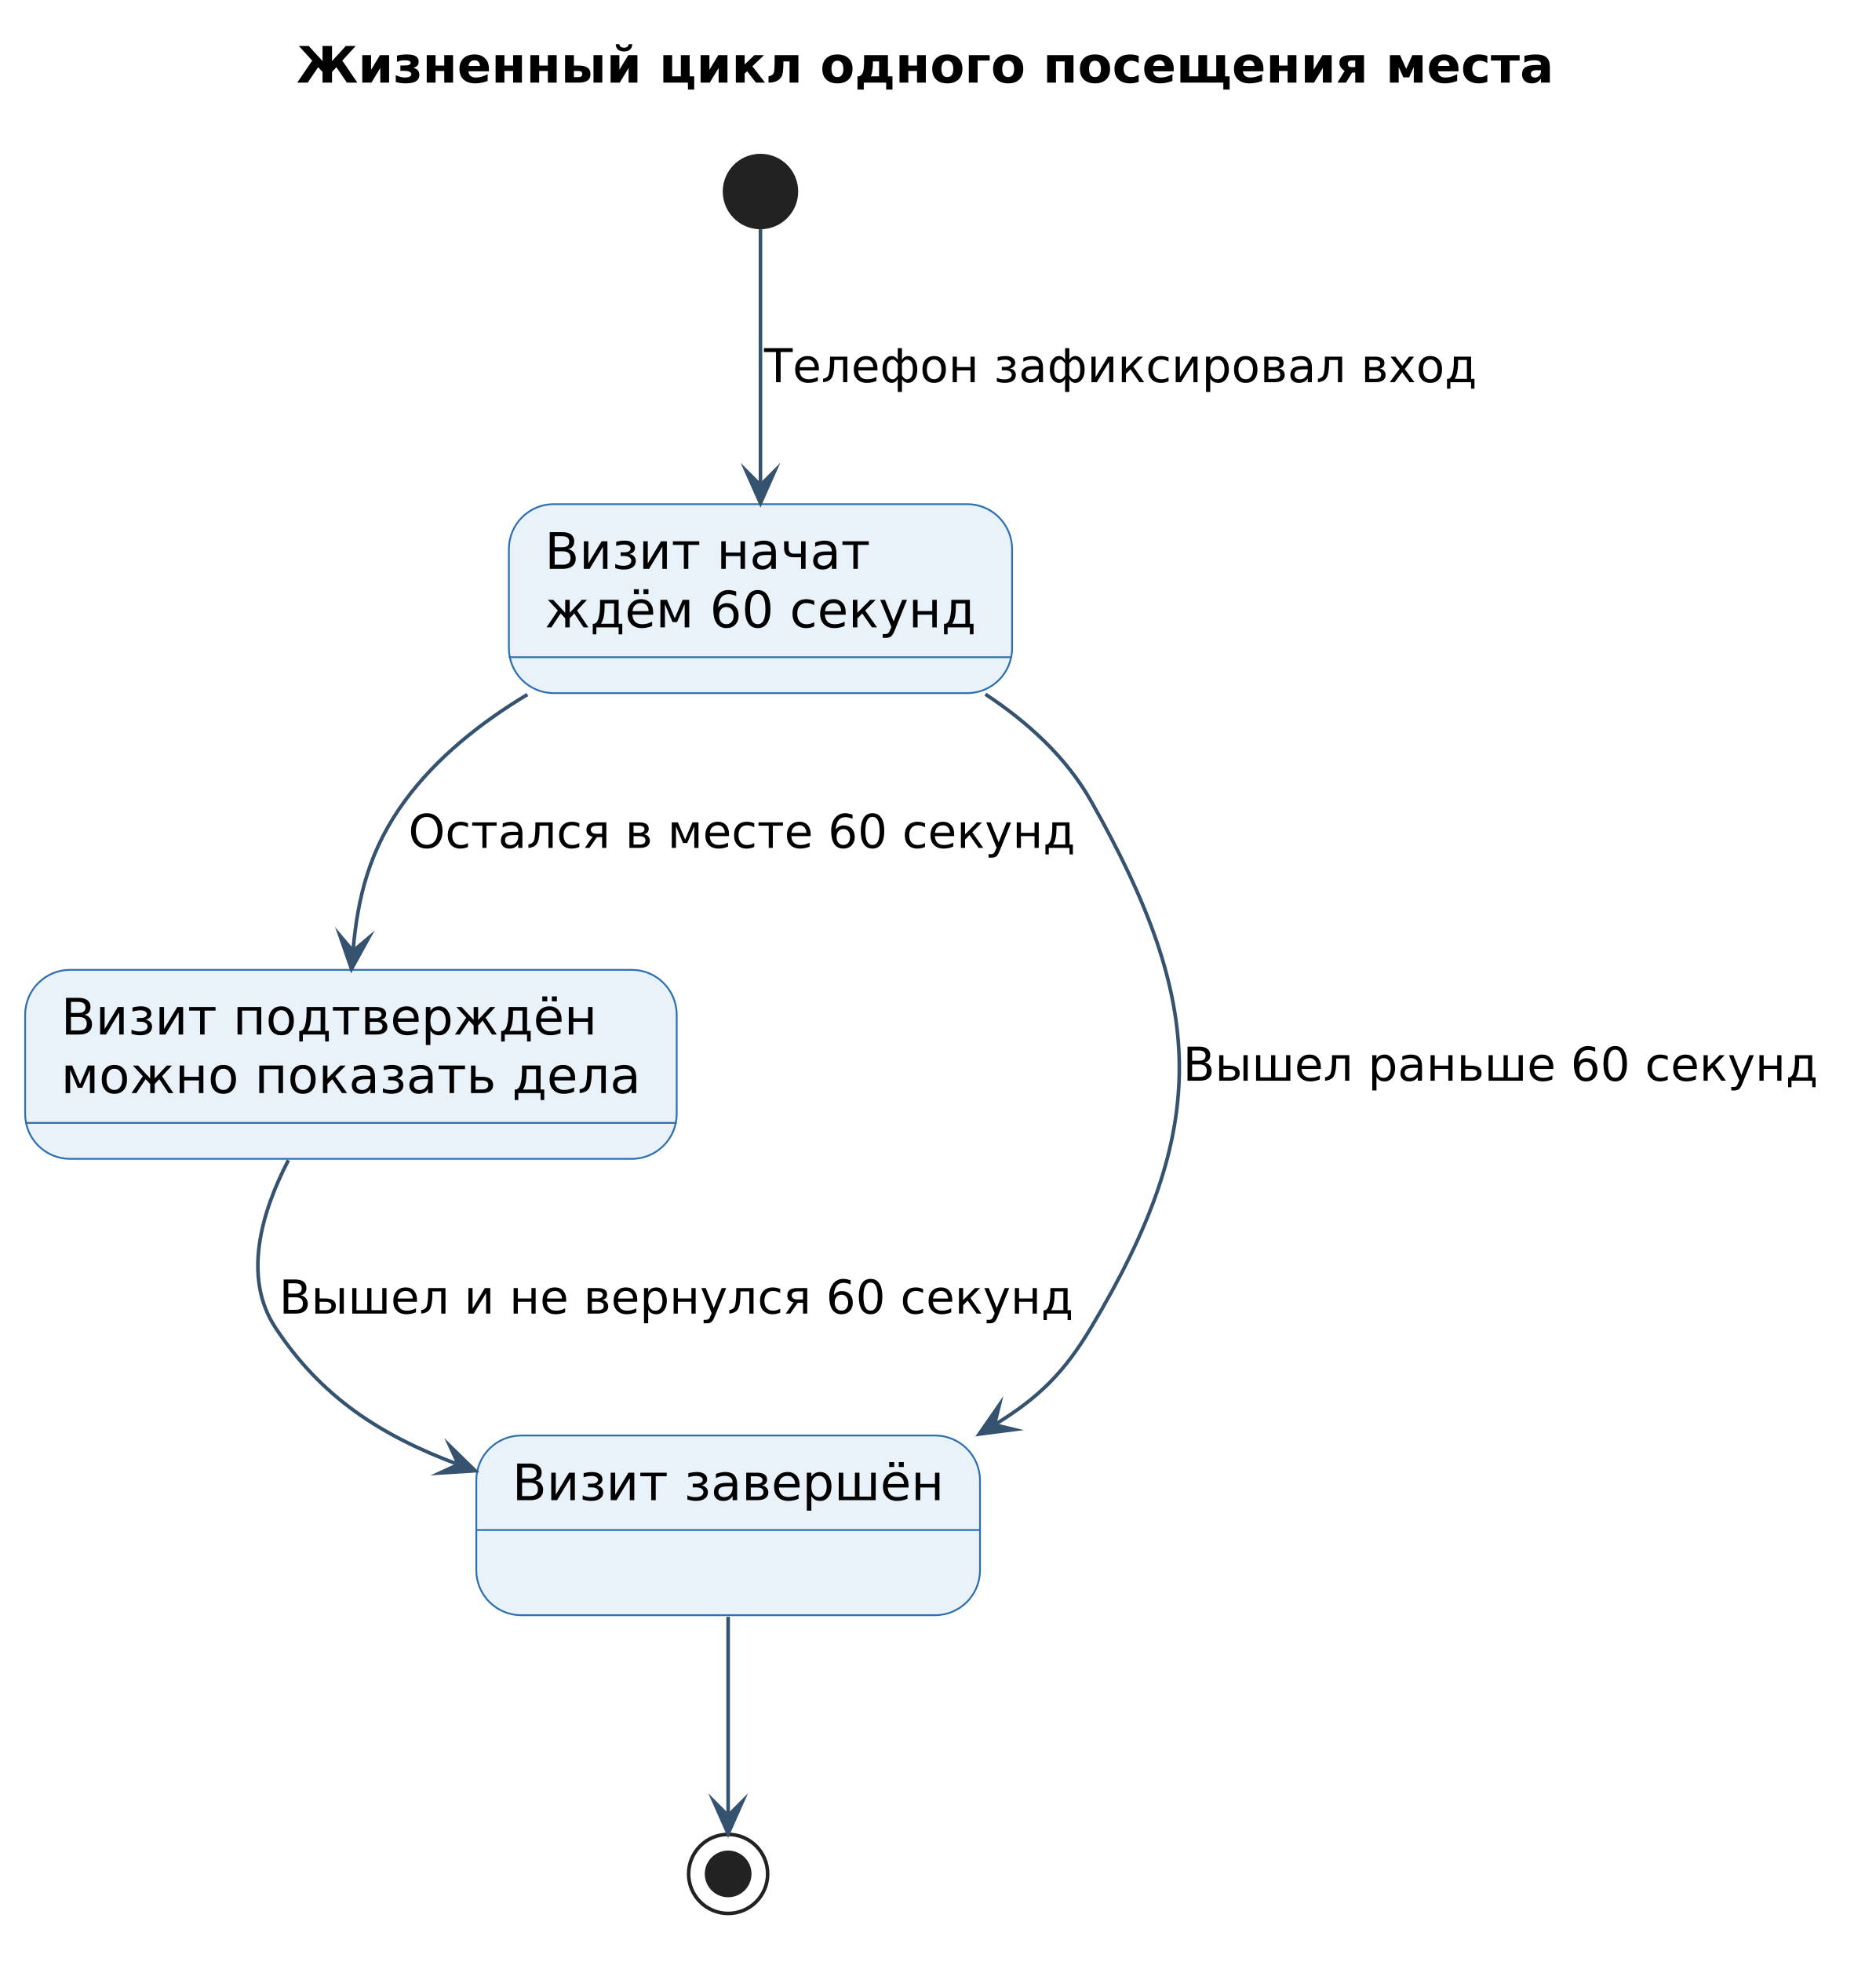
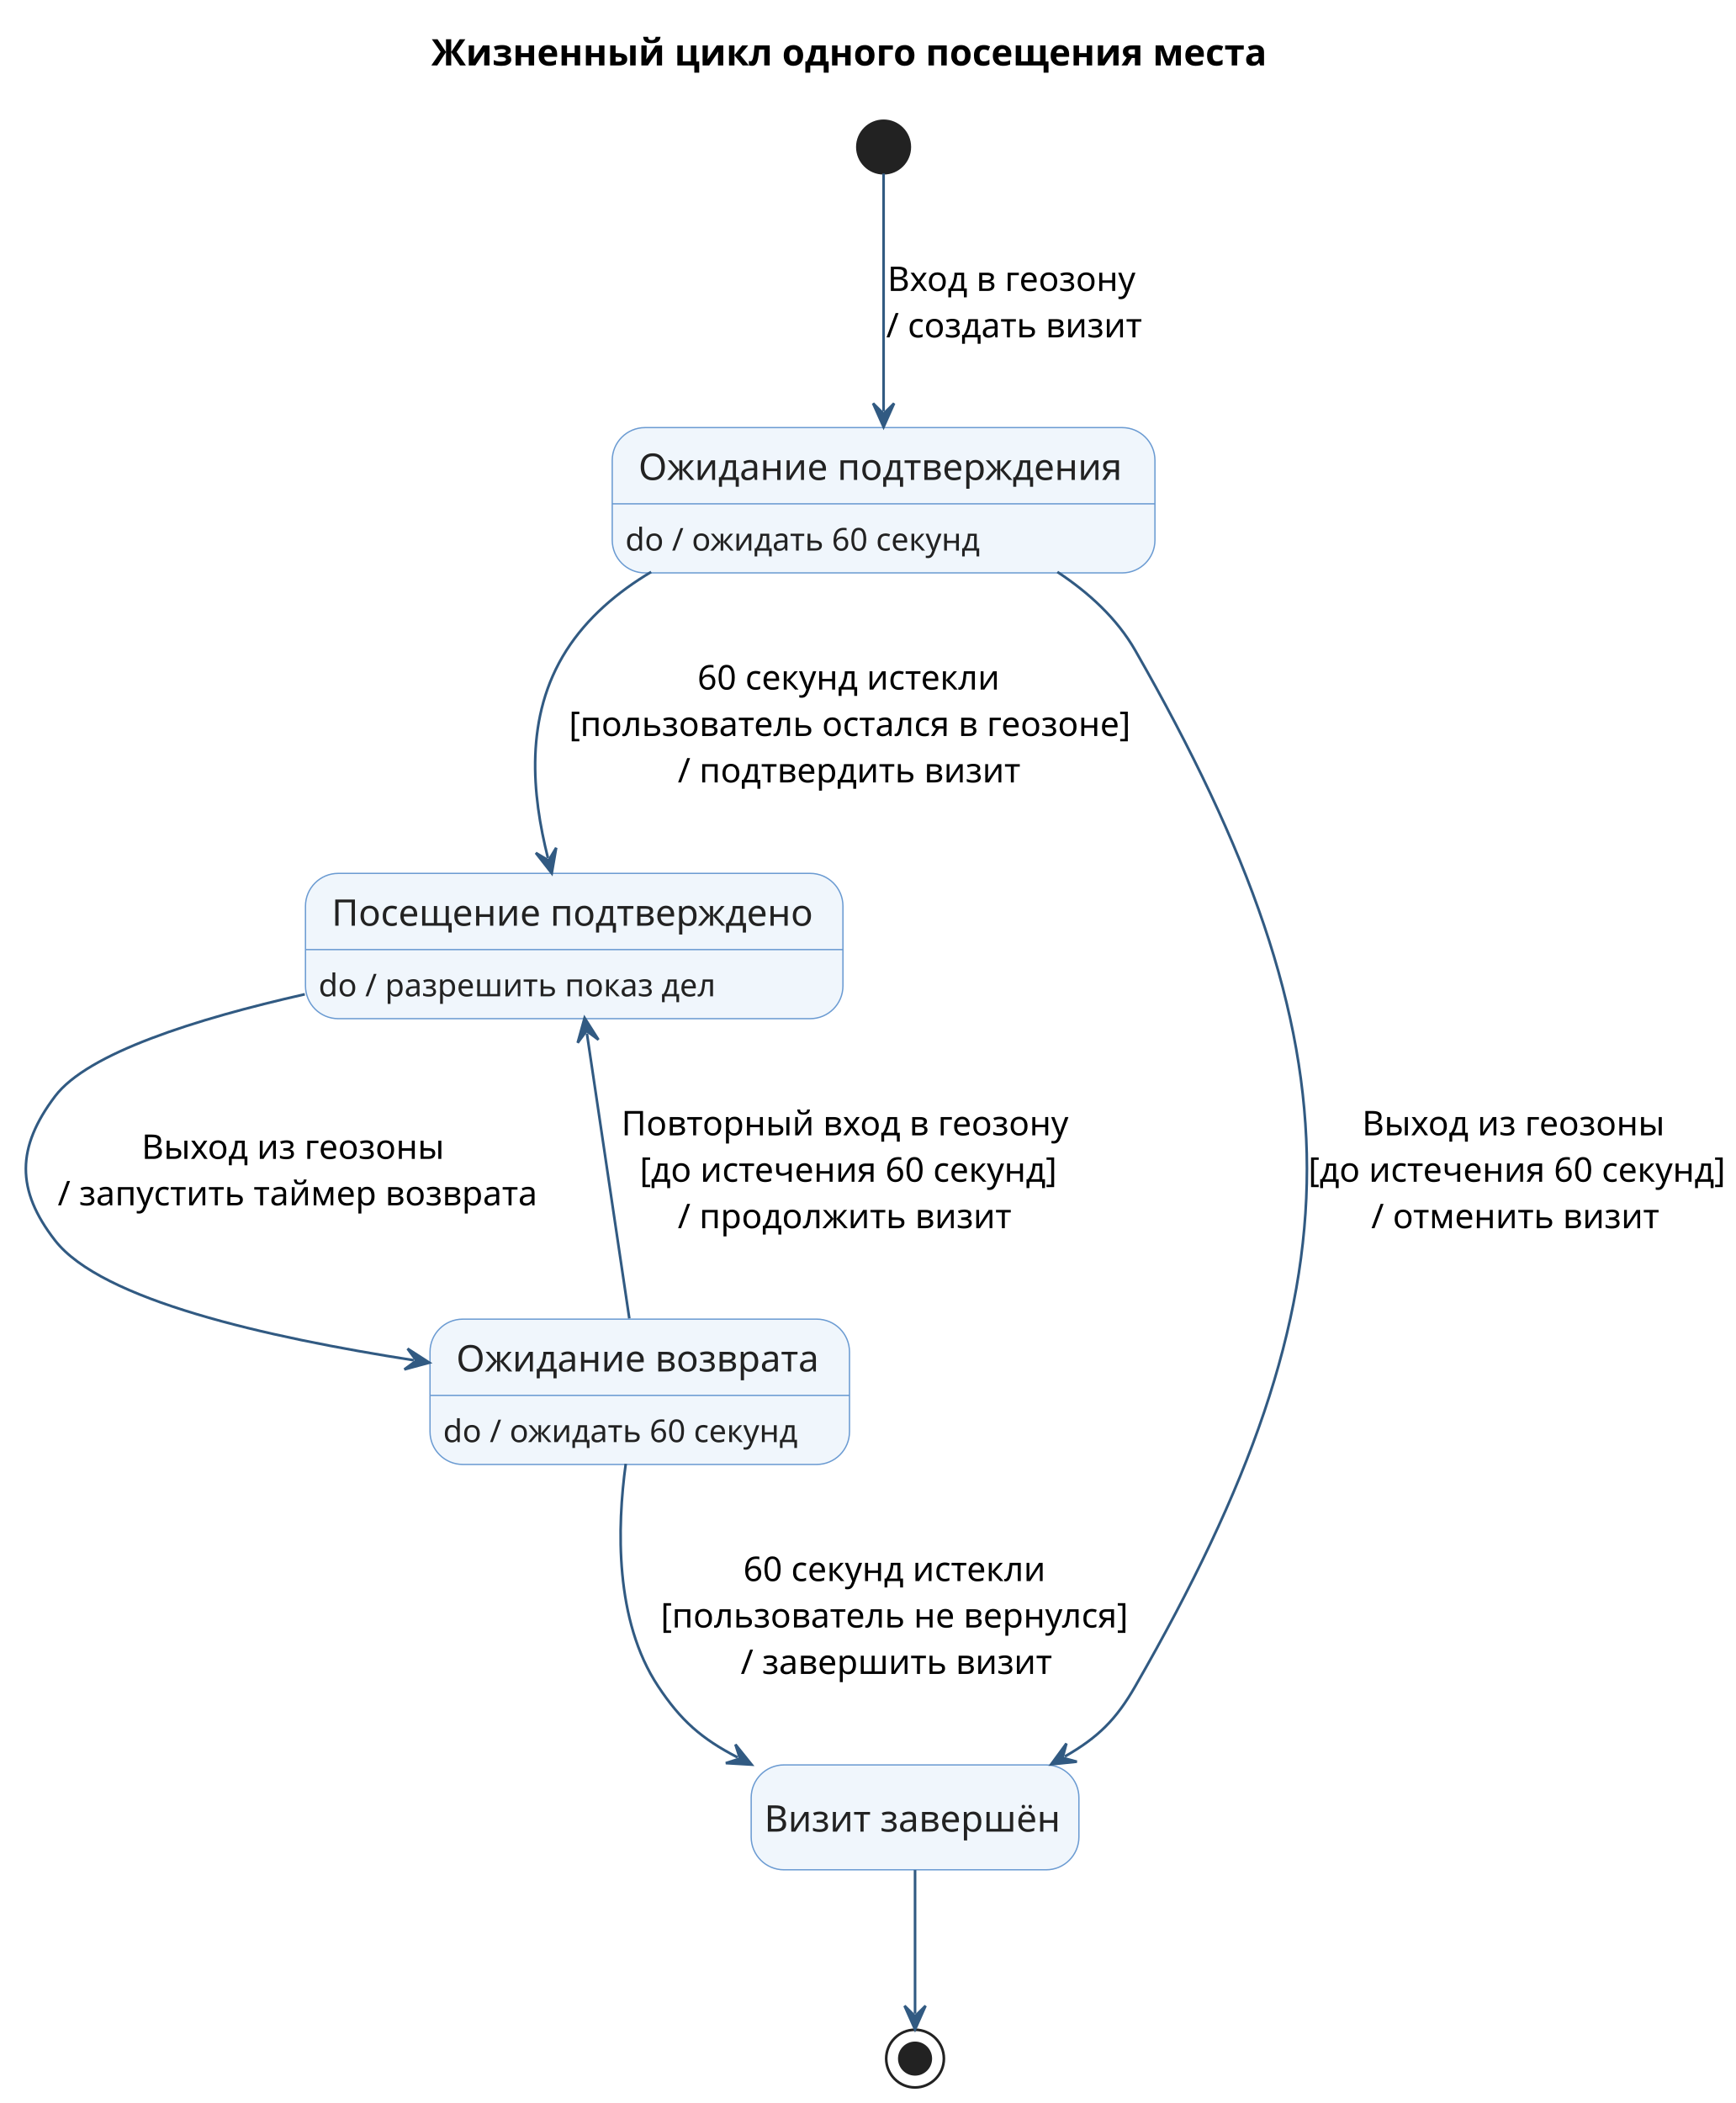
- <svg xmlns="http://www.w3.org/2000/svg" version="1.1" data-diagram-type="STATE" style="width:522px;height:546px;background:#FFFFFF;" width="522px" height="546px" viewBox="0 0 522 546" zoomAndPan="magnify" preserveAspectRatio="none" contentStyleType="text/css">
+ <svg xmlns="http://www.w3.org/2000/svg" contentStyleType="text/css" height="802px" preserveAspectRatio="none" style="width:662px;height:802px;background:#FFFFFF;" version="1.1" viewBox="0 0 662 802" width="662px" zoomAndPan="magnify">
  <defs />
-   <g font-family="sans-serif" lengthAdjust="spacing">
-     <g class="title" data-source-line="1">
-       <text x="82.533" y="22.995" fill="#000" font-size="14" textLength="349.979" font-weight="700" font-family="'DejaVu Sans'">Жизненный цикл одного посещения места</text>
+   <g>
+     <text fill="#000000" font-family="sans-serif" font-size="14" font-weight="bold" lengthAdjust="spacing" textLength="319" x="164.505" y="24.966">Жизненный цикл одного посещения места</text>
+     <ellipse cx="337.01" cy="56.068" fill="#222222" rx="10" ry="10" style="stroke:#222222;stroke-width:1.0;" />
+     <g id="Candidate">
+       <rect fill="#F0F6FC" height="55.412" rx="12.5" ry="12.5" style="stroke:#6B9BD2;stroke-width:0.5;" width="207" x="233.51" y="163.068" />
+       <line style="stroke:#6B9BD2;stroke-width:0.5;" x1="233.51" x2="440.51" y1="192.136" y2="192.136" />
+       <text fill="#222222" font-family="sans-serif" font-size="14" lengthAdjust="spacing" textLength="187" x="243.51" y="183.034">Ожидание подтверждения</text>
+       <text fill="#222222" font-family="sans-serif" font-size="12" lengthAdjust="spacing" textLength="135" x="238.51" y="209.964">do / ожидать 60 секунд</text>
    </g>
-     <g class="entity" data-qualified-name="Candidate" id="ent0001" data-source-line="11">
-       <rect x="141.65" y="140.297" width="140.066" height="52.594" fill="#EAF2F9" style="stroke:#2D70B2;stroke-width:0.5;" rx="12.5" ry="12.5" />
-       <line x1="141.65" y1="182.891" x2="281.716" y2="182.891" style="stroke:#2D70B2;stroke-width:0.5;" />
-       <text x="151.65" y="158.292" fill="#000" font-size="14" textLength="90.59" font-family="'DejaVu Sans'">Визит начат</text>
-       <text x="151.65" y="174.589" fill="#000" font-size="14" textLength="120.066" font-family="'DejaVu Sans'">ждём 60 секунд</text>
+     <g id="Confirmed">
+       <rect fill="#F0F6FC" height="55.412" rx="12.5" ry="12.5" style="stroke:#6B9BD2;stroke-width:0.5;" width="205" x="116.51" y="333.068" />
+       <line style="stroke:#6B9BD2;stroke-width:0.5;" x1="116.51" x2="321.51" y1="362.136" y2="362.136" />
+       <text fill="#222222" font-family="sans-serif" font-size="14" lengthAdjust="spacing" textLength="185" x="126.51" y="353.034">Посещение подтверждено</text>
+       <text fill="#222222" font-family="sans-serif" font-size="12" lengthAdjust="spacing" textLength="150" x="121.51" y="379.964">do / разрешить показ дел</text>
    </g>
-     <g class="entity" data-qualified-name="Confirmed" id="ent0002" data-source-line="12">
-       <rect x="7" y="269.897" width="181.362" height="52.594" fill="#EAF2F9" style="stroke:#2D70B2;stroke-width:0.5;" rx="12.5" ry="12.5" />
-       <line x1="7" y1="312.491" x2="188.362" y2="312.491" style="stroke:#2D70B2;stroke-width:0.5;" />
-       <text x="17" y="287.892" fill="#000" font-size="14" textLength="149.215" font-family="'DejaVu Sans'">Визит подтверждён</text>
-       <text x="17" y="304.189" fill="#000" font-size="14" textLength="161.362" font-family="'DejaVu Sans'">можно показать дела</text>
+     <g id="ReturnWait">
+       <rect fill="#F0F6FC" height="55.412" rx="12.5" ry="12.5" style="stroke:#6B9BD2;stroke-width:0.5;" width="160" x="164.01" y="503.068" />
+       <line style="stroke:#6B9BD2;stroke-width:0.5;" x1="164.01" x2="324.01" y1="532.136" y2="532.136" />
+       <text fill="#222222" font-family="sans-serif" font-size="14" lengthAdjust="spacing" textLength="140" x="174.01" y="523.034">Ожидание возврата</text>
+       <text fill="#222222" font-family="sans-serif" font-size="12" lengthAdjust="spacing" textLength="135" x="169.01" y="549.964">do / ожидать 60 секунд</text>
    </g>
-     <g class="entity" data-qualified-name="Ended" id="ent0003" data-source-line="13">
-       <rect x="132.58" y="399.487" width="140.203" height="50" fill="#EAF2F9" style="stroke:#2D70B2;stroke-width:0.5;" rx="12.5" ry="12.5" />
-       <line x1="132.58" y1="425.784" x2="272.783" y2="425.784" style="stroke:#2D70B2;stroke-width:0.5;" />
-       <text x="142.58" y="417.482" fill="#000" font-size="14" textLength="120.203" font-family="'DejaVu Sans'">Визит завершён</text>
+     <rect fill="#F0F6FC" height="40" rx="12.5" ry="12.5" style="stroke:#6B9BD2;stroke-width:0.5;" width="125" x="286.51" y="673.068" />
+     <text fill="#222222" font-family="sans-serif" font-size="14" lengthAdjust="spacing" textLength="115" x="291.51" y="698.5">Визит завершён</text>
+     <ellipse cx="349.01" cy="785.068" fill="none" rx="11" ry="11" style="stroke:#222222;stroke-width:1.0;" />
+     <ellipse cx="349.01" cy="785.068" fill="#222222" rx="6" ry="6" style="stroke:#222222;stroke-width:1.0;" />
+     <g id="link_*start*_Candidate">
+       <path d="M337.01,66.178 C337.01,85.818 337.01,126.818 337.01,156.818 " fill="none" id="*start*-to-Candidate" style="stroke:#315A82;stroke-width:1.0;" />
+       <polygon fill="#315A82" points="337.01,162.818,341.01,153.818,337.01,157.818,333.01,153.818,337.01,162.818" style="stroke:#315A82;stroke-width:1.0;" />
+       <text fill="#000000" font-family="sans-serif" font-size="13" lengthAdjust="spacing" textLength="94" x="338.51" y="110.965">Вход в геозону</text>
+       <text fill="#000000" font-family="sans-serif" font-size="13" lengthAdjust="spacing" textLength="95" x="338.01" y="128.671">/ создать визит</text>
    </g>
-     <g class="start_entity" data-qualified-name=".start." id="ent0004" data-source-line="15">
-       <ellipse cx="211.68" cy="53.297" rx="10" ry="10" fill="#222" style="stroke:#222;stroke-width:1;" />
+     <g id="link_Candidate_Confirmed">
+       <path d="M248.36,218.118 C235.53,225.758 223.98,235.548 216.01,248.068 C199.89,273.388 202.927,303.099 208.987,327.199 " fill="none" id="Candidate-to-Confirmed" style="stroke:#315A82;stroke-width:1.0;" />
+       <polygon fill="#315A82" points="210.45,333.018,212.135,323.314,209.231,328.169,204.376,325.265,210.45,333.018" style="stroke:#315A82;stroke-width:1.0;" />
+       <text fill="#000000" font-family="sans-serif" font-size="13" lengthAdjust="spacing" textLength="113" x="266.01" y="262.965">60 секунд истекли</text>
+       <text fill="#000000" font-family="sans-serif" font-size="13" lengthAdjust="spacing" textLength="211" x="217.01" y="280.671">[пользователь остался в геозоне]</text>
+       <text fill="#000000" font-family="sans-serif" font-size="13" lengthAdjust="spacing" textLength="128" x="258.51" y="298.377">/ подтвердить визит</text>
    </g>
-     <g class="end_entity" data-qualified-name=".end." id="ent0009" data-source-line="19">
-       <ellipse cx="202.68" cy="521.487" rx="11" ry="11" fill="none" style="stroke:#222;stroke-width:1;" />
-       <ellipse cx="202.68" cy="521.487" rx="6" ry="6" fill="#222" style="stroke:#222;stroke-width:1;" />
+     <g id="link_Candidate_Ended">
+       <path d="M403.3,218.118 C415.18,225.948 426,235.808 433.01,248.068 C520.15,400.468 520.45,490.838 433.01,643.068 C425.69,655.808 418.854,662.561 406.134,669.861 " fill="none" id="Candidate-to-Ended" style="stroke:#315A82;stroke-width:1.0;" />
+       <polygon fill="#315A82" points="400.93,672.848,410.727,671.837,405.267,670.359,406.745,664.899,400.93,672.848" style="stroke:#315A82;stroke-width:1.0;" />
+       <text fill="#000000" font-family="sans-serif" font-size="13" lengthAdjust="spacing" textLength="114" x="519.51" y="432.965">Выход из геозоны</text>
+       <text fill="#000000" font-family="sans-serif" font-size="13" lengthAdjust="spacing" textLength="155" x="499.01" y="450.671">[до истечения 60 секунд]</text>
+       <text fill="#000000" font-family="sans-serif" font-size="13" lengthAdjust="spacing" textLength="107" x="523.01" y="468.377">/ отменить визит</text>
    </g>
-     <g class="link" data-entity-1="ent0004" data-entity-2="ent0001" id="lnk5" data-source-line="15" data-link-type="dependency">
-       <path d="M211.68,63.787 C211.68,80.507 211.68,110.727 211.68,135.027" style="stroke:#35536E;stroke-width:1;" fill="none" id="*start*-to-Candidate" />
-       <polygon points="211.68,140.027,215.68,131.027,211.68,135.027,207.68,131.027,211.68,140.027" fill="#35536E" style="stroke:#35536E;stroke-width:1;stroke-linejoin:miter;stroke-miterlimit:10;" />
-       <text x="212.68" y="106.364" fill="#000" font-size="13" textLength="198.409" font-family="'DejaVu Sans'">Телефон зафиксировал вход</text>
+     <g id="link_Confirmed_ReturnWait">
+       <path d="M116.25,379.178 C74.6,388.588 33.39,401.658 21.01,418.068 C6.29,437.578 6,453.778 21.01,473.068 C38.7,495.798 101.332,509.933 157.812,518.743 " fill="none" id="Confirmed-to-ReturnWait" style="stroke:#315A82;stroke-width:1.0;" />
+       <polygon fill="#315A82" points="163.74,519.668,155.464,514.329,158.8,518.897,154.231,522.233,163.74,519.668" style="stroke:#315A82;stroke-width:1.0;" />
+       <text fill="#000000" font-family="sans-serif" font-size="13" lengthAdjust="spacing" textLength="114" x="54.01" y="441.965">Выход из геозоны</text>
+       <text fill="#000000" font-family="sans-serif" font-size="13" lengthAdjust="spacing" textLength="178" x="22.01" y="459.671">/ запустить таймер возврата</text>
    </g>
-     <g class="link" data-entity-1="ent0001" data-entity-2="ent0002" id="lnk6" data-source-line="16" data-link-type="dependency">
-       <path d="M146.8,193.277 C133.85,201.057 121.53,210.827 112.68,222.897 C102.82,236.327 99.535,249.785 98.265,264.675" style="stroke:#35536E;stroke-width:1;" fill="none" id="Candidate-to-Confirmed" />
-       <polygon points="97.84,269.657,102.59,261.029,98.265,264.675,94.619,260.349,97.84,269.657" fill="#35536E" style="stroke:#35536E;stroke-width:1;stroke-linejoin:miter;stroke-miterlimit:10;" />
-       <text x="113.68" y="235.964" fill="#000" font-size="13" textLength="185.631" font-family="'DejaVu Sans'">Остался в месте 60 секунд</text>
+     <g id="link_ReturnWait_Confirmed">
+       <path d="M240.03,502.798 C235.35,471.368 228.524,425.493 223.853,394.123 " fill="none" id="ReturnWait-to-Confirmed" style="stroke:#315A82;stroke-width:1.0;" />
+       <polygon fill="#315A82" points="222.97,388.188,220.339,397.679,223.706,393.133,228.252,396.501,222.97,388.188" style="stroke:#315A82;stroke-width:1.0;" />
+       <text fill="#000000" font-family="sans-serif" font-size="13" lengthAdjust="spacing" textLength="169" x="237.01" y="432.965">Повторный вход в геозону</text>
+       <text fill="#000000" font-family="sans-serif" font-size="13" lengthAdjust="spacing" textLength="155" x="244.01" y="450.671">[до истечения 60 секунд]</text>
+       <text fill="#000000" font-family="sans-serif" font-size="13" lengthAdjust="spacing" textLength="126" x="258.51" y="468.377">/ продолжить визит</text>
    </g>
-     <g class="link" data-entity-1="ent0001" data-entity-2="ent0003" id="lnk7" data-source-line="17" data-link-type="dependency">
-       <path d="M274.3,193.197 C286.05,200.947 296.8,210.727 303.68,222.897 C335.76,279.597 337.17,313.597 303.68,369.487 C296.27,381.857 289.233,388.951 276.823,396.491" style="stroke:#35536E;stroke-width:1;" fill="none" id="Candidate-to-Ended" />
-       <polygon points="272.55,399.087,282.319,397.832,276.823,396.491,278.165,390.995,272.55,399.087" fill="#35536E" style="stroke:#35536E;stroke-width:1;stroke-linejoin:miter;stroke-miterlimit:10;" />
-       <text x="329.27" y="300.754" fill="#000" font-size="13" textLength="176.776" font-family="'DejaVu Sans'">Вышел раньше 60 секунд</text>
+     <g id="link_ReturnWait_Ended">
+       <path d="M238.67,558.238 C235.35,582.418 234.41,617.998 251.01,643.068 C259.62,656.078 267.439,663.024 281.339,670.204 " fill="none" id="ReturnWait-to-Ended" style="stroke:#315A82;stroke-width:1.0;" />
+       <polygon fill="#315A82" points="286.67,672.958,280.51,665.274,282.228,670.663,276.838,672.381,286.67,672.958" style="stroke:#315A82;stroke-width:1.0;" />
+       <text fill="#000000" font-family="sans-serif" font-size="13" lengthAdjust="spacing" textLength="113" x="283.51" y="602.965">60 секунд истекли</text>
+       <text fill="#000000" font-family="sans-serif" font-size="13" lengthAdjust="spacing" textLength="176" x="252.01" y="620.671">[пользователь не вернулся]</text>
+       <text fill="#000000" font-family="sans-serif" font-size="13" lengthAdjust="spacing" textLength="115" x="282.51" y="638.377">/ завершить визит</text>
    </g>
-     <g class="link" data-entity-1="ent0002" data-entity-2="ent0003" id="lnk8" data-source-line="18" data-link-type="dependency">
-       <path d="M80.27,322.867 C72.72,337.447 67.47,355.517 76.68,369.487 C89.45,388.857 106.093,399.565 127.593,407.555" style="stroke:#35536E;stroke-width:1;" fill="none" id="Confirmed-to-Ended" />
-       <polygon points="132.28,409.297,125.237,402.412,127.593,407.555,122.45,409.911,132.28,409.297" fill="#35536E" style="stroke:#35536E;stroke-width:1;stroke-linejoin:miter;stroke-miterlimit:10;" />
-       <text x="77.68" y="365.554" fill="#000" font-size="13" textLength="221.095" font-family="'DejaVu Sans'">Вышел и не вернулся 60 секунд</text>
-     </g>
-     <g class="link" data-entity-1="ent0003" data-entity-2="ent0009" id="lnk10" data-source-line="19" data-link-type="dependency">
-       <path d="M202.68,449.947 C202.68,469.527 202.68,490.977 202.68,505.287" style="stroke:#35536E;stroke-width:1;" fill="none" id="Ended-to-*end*" />
-       <polygon points="202.68,510.287,206.68,501.287,202.68,505.287,198.68,501.287,202.68,510.287" fill="#35536E" style="stroke:#35536E;stroke-width:1;stroke-linejoin:miter;stroke-miterlimit:10;" />
+     <g id="link_Ended_*end*">
+       <path d="M349.01,713.158 C349.01,731.728 349.01,753.238 349.01,767.938 " fill="none" id="Ended-to-*end*" style="stroke:#315A82;stroke-width:1.0;" />
+       <polygon fill="#315A82" points="349.01,773.938,353.01,764.938,349.01,768.938,345.01,764.938,349.01,773.938" style="stroke:#315A82;stroke-width:1.0;" />
    </g>
  </g>
</svg>
